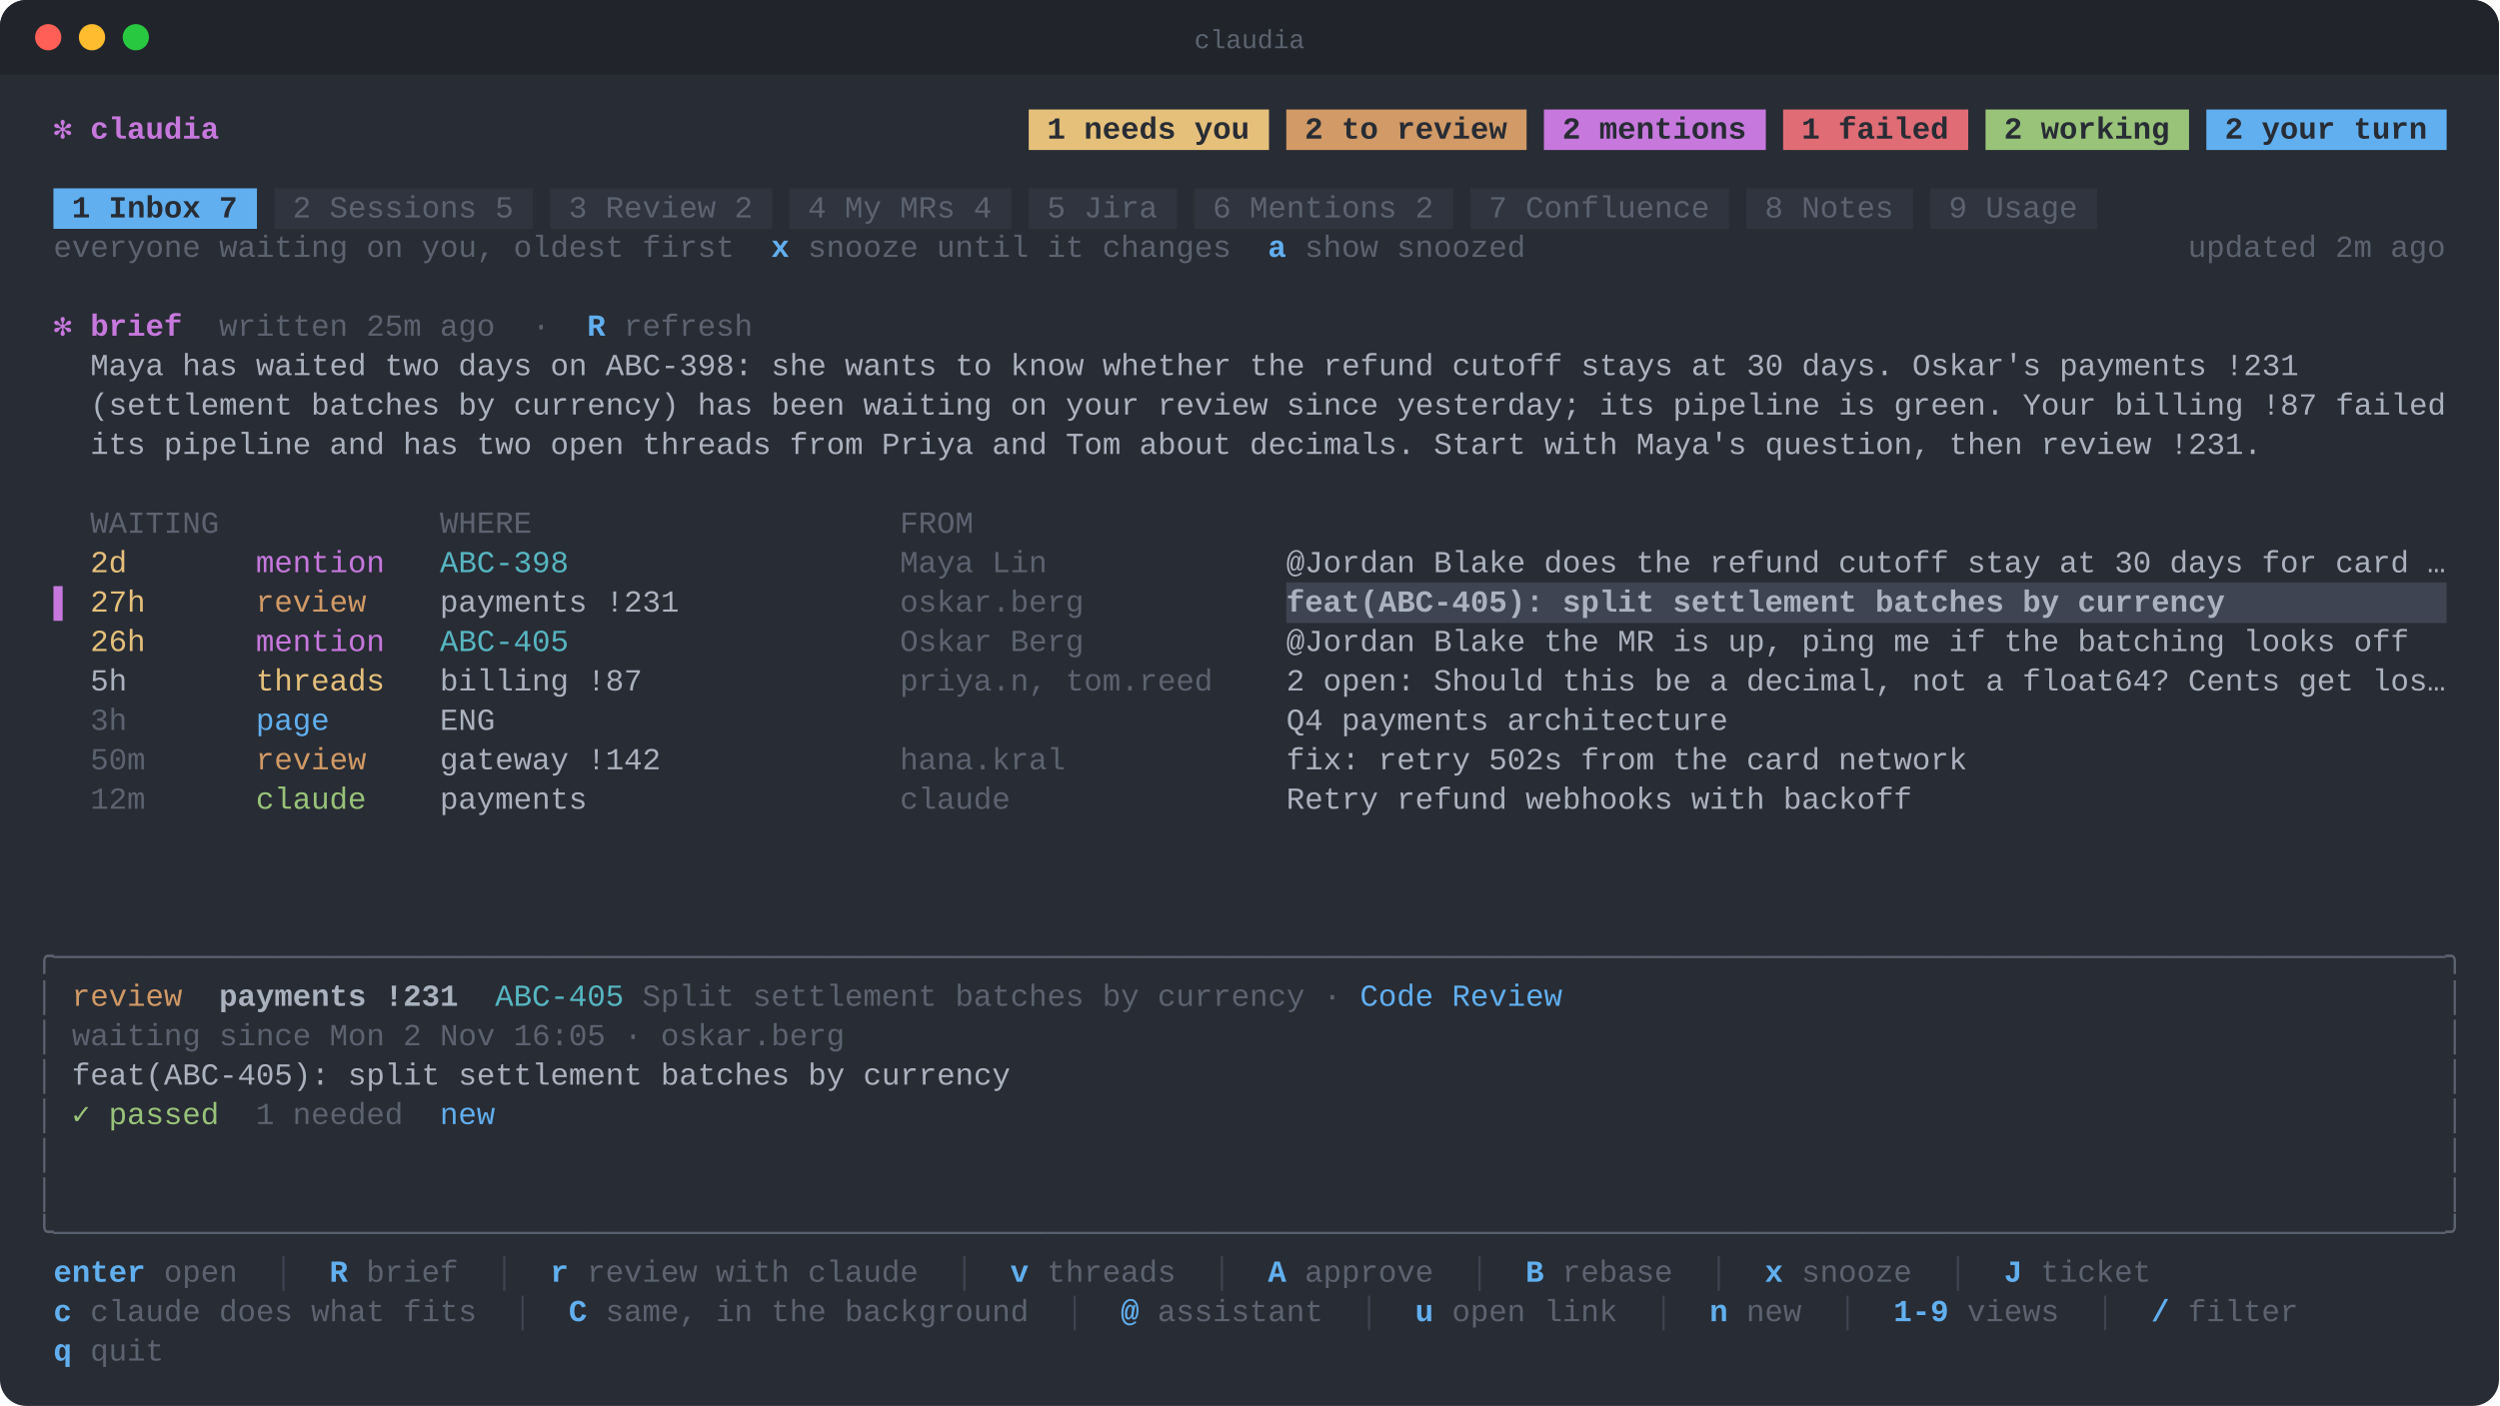
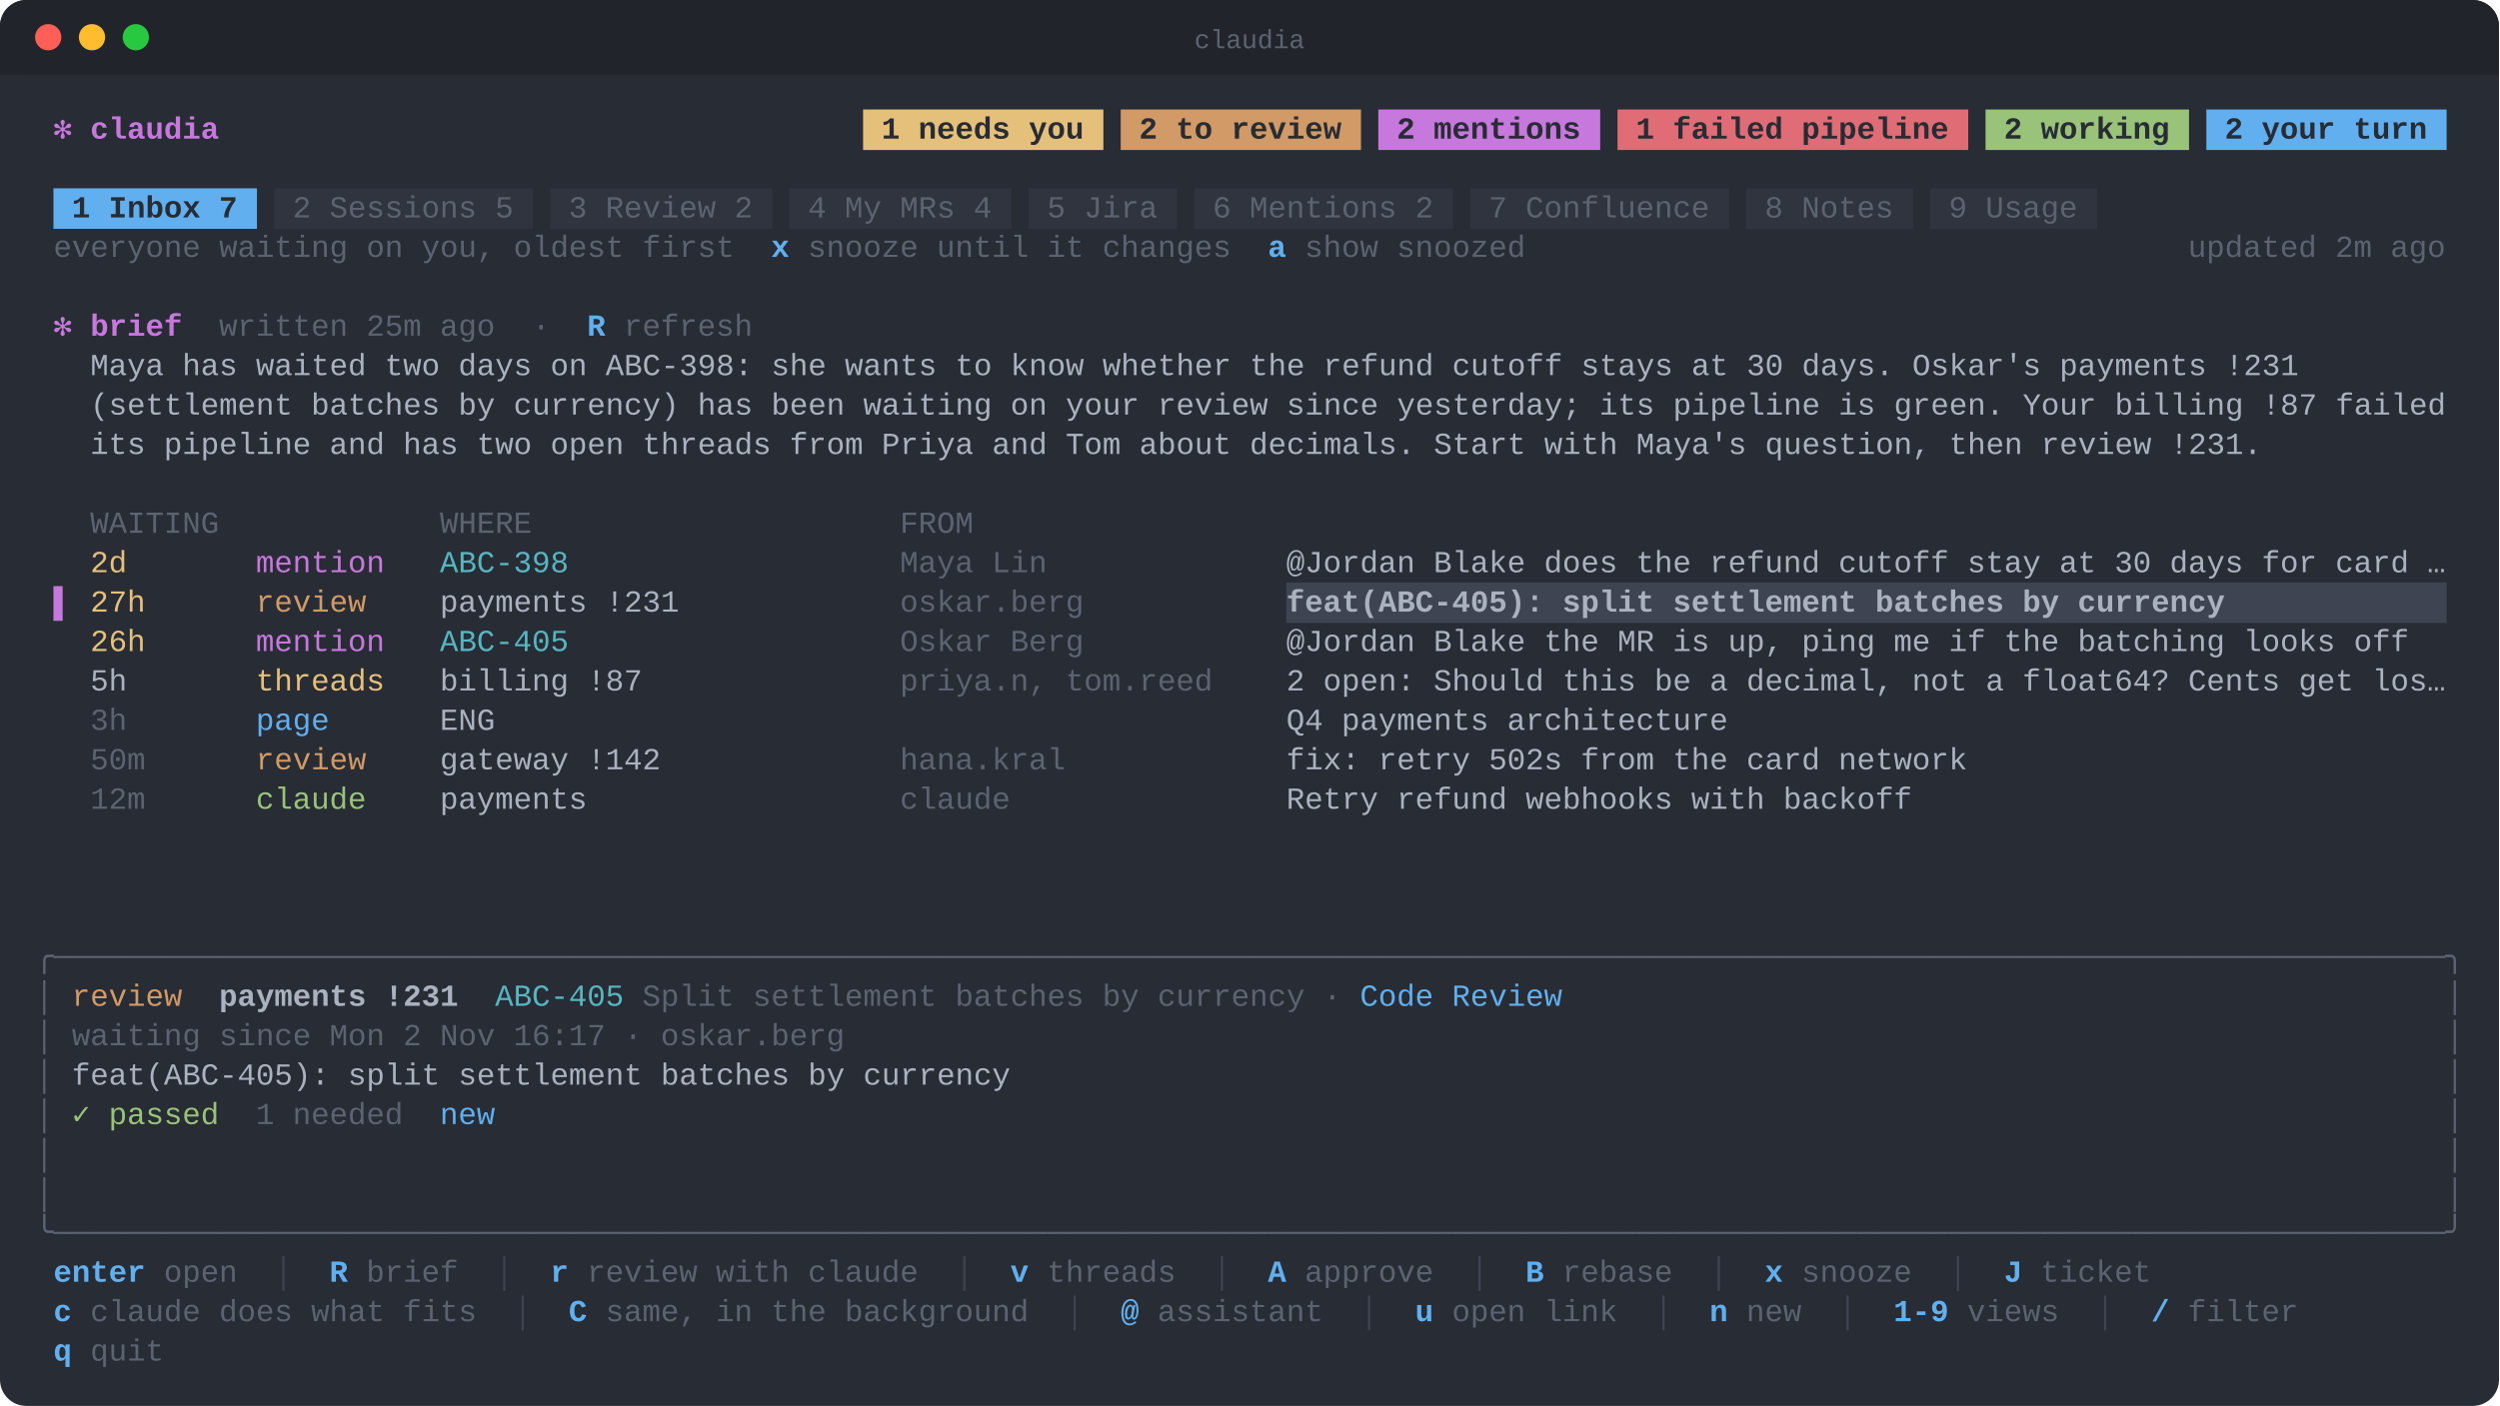
<svg xmlns="http://www.w3.org/2000/svg" width="1140.8" height="642" viewBox="0 0 1140.8 642" font-family="SFMono-Regular, Menlo, Consolas, 'Liberation Mono', monospace" font-size="14" xml:space="preserve">
  <rect width="1140.8" height="642" rx="12" fill="#282c34" />
  <rect width="1140.8" height="34" rx="12" fill="#21252b" />
  <rect y="22" width="1140.8" height="12" fill="#21252b" />
  <circle cx="22" cy="17" r="6" fill="#ff5f57" />
  <circle cx="42" cy="17" r="6" fill="#febc2e" />
  <circle cx="62" cy="17" r="6" fill="#28c840" />
  <text x="570.4" y="22" fill="#5c6370" font-size="12" text-anchor="middle">claudia</text>
-   <rect x="469.6" y="50.0" width="109.7" height="18.5" fill="#e5c07b" />
-   <rect x="587.2" y="50.0" width="109.7" height="18.5" fill="#d19a66" />
-   <rect x="704.8" y="50.0" width="101.3" height="18.5" fill="#c678dd" />
-   <rect x="814.0" y="50.0" width="84.5" height="18.5" fill="#e06c75" />
+   <rect x="394.0" y="50.0" width="109.7" height="18.5" fill="#e5c07b" />
+   <rect x="511.6" y="50.0" width="109.7" height="18.5" fill="#d19a66" />
+   <rect x="629.2" y="50.0" width="101.3" height="18.5" fill="#c678dd" />
+   <rect x="738.4" y="50.0" width="160.1" height="18.5" fill="#e06c75" />
  <rect x="906.4" y="50.0" width="92.9" height="18.5" fill="#98c379" />
  <rect x="1007.2" y="50.0" width="109.7" height="18.5" fill="#61afef" />
  <text x="24.4" y="63.3" fill="#c678dd" font-weight="bold">✻</text>
  <text x="41.2" y="63.3" fill="#c678dd" textLength="58.8" lengthAdjust="spacing" font-weight="bold">claudia</text>
-   <text x="478.0" y="63.3" fill="#282c34" textLength="92.4" lengthAdjust="spacing" font-weight="bold">1 needs you</text>
-   <text x="595.6" y="63.3" fill="#282c34" textLength="92.4" lengthAdjust="spacing" font-weight="bold">2 to review</text>
-   <text x="713.2" y="63.3" fill="#282c34" textLength="84.0" lengthAdjust="spacing" font-weight="bold">2 mentions</text>
-   <text x="822.4" y="63.3" fill="#282c34" textLength="67.2" lengthAdjust="spacing" font-weight="bold">1 failed</text>
+   <text x="402.4" y="63.3" fill="#282c34" textLength="92.4" lengthAdjust="spacing" font-weight="bold">1 needs you</text>
+   <text x="520.0" y="63.3" fill="#282c34" textLength="92.4" lengthAdjust="spacing" font-weight="bold">2 to review</text>
+   <text x="637.6" y="63.3" fill="#282c34" textLength="84.0" lengthAdjust="spacing" font-weight="bold">2 mentions</text>
+   <text x="746.8" y="63.3" fill="#282c34" textLength="142.8" lengthAdjust="spacing" font-weight="bold">1 failed pipeline</text>
  <text x="914.8" y="63.3" fill="#282c34" textLength="75.6" lengthAdjust="spacing" font-weight="bold">2 working</text>
  <text x="1015.6" y="63.3" fill="#282c34" textLength="92.4" lengthAdjust="spacing" font-weight="bold">2 your turn</text>
  <rect x="24.4" y="86.0" width="92.9" height="18.5" fill="#61afef" />
  <rect x="125.2" y="86.0" width="118.1" height="18.5" fill="#30343f" />
  <rect x="251.2" y="86.0" width="101.3" height="18.5" fill="#30343f" />
  <rect x="360.4" y="86.0" width="101.3" height="18.5" fill="#30343f" />
  <rect x="469.6" y="86.0" width="67.7" height="18.5" fill="#30343f" />
  <rect x="545.2" y="86.0" width="118.1" height="18.5" fill="#30343f" />
  <rect x="671.2" y="86.0" width="118.1" height="18.5" fill="#30343f" />
  <rect x="797.2" y="86.0" width="76.1" height="18.5" fill="#30343f" />
  <rect x="881.2" y="86.0" width="76.1" height="18.5" fill="#30343f" />
  <text x="32.8" y="99.3" fill="#282c34" textLength="75.6" lengthAdjust="spacing" font-weight="bold">1 Inbox 7</text>
  <text x="133.6" y="99.3" fill="#5c6370" textLength="100.8" lengthAdjust="spacing">2 Sessions 5</text>
  <text x="259.6" y="99.3" fill="#5c6370" textLength="84.0" lengthAdjust="spacing">3 Review 2</text>
  <text x="368.8" y="99.3" fill="#5c6370" textLength="84.0" lengthAdjust="spacing">4 My MRs 4</text>
  <text x="478.0" y="99.3" fill="#5c6370" textLength="50.4" lengthAdjust="spacing">5 Jira</text>
  <text x="553.6" y="99.3" fill="#5c6370" textLength="100.8" lengthAdjust="spacing">6 Mentions 2</text>
  <text x="679.6" y="99.3" fill="#5c6370" textLength="100.8" lengthAdjust="spacing">7 Confluence</text>
  <text x="805.6" y="99.3" fill="#5c6370" textLength="58.8" lengthAdjust="spacing">8 Notes</text>
  <text x="889.6" y="99.3" fill="#5c6370" textLength="58.8" lengthAdjust="spacing">9 Usage</text>
  <text x="24.4" y="117.3" fill="#5c6370" textLength="310.8" lengthAdjust="spacing">everyone waiting on you, oldest first</text>
  <text x="352.0" y="117.3" fill="#61afef" font-weight="bold">x</text>
  <text x="368.8" y="117.3" fill="#5c6370" textLength="193.2" lengthAdjust="spacing">snooze until it changes</text>
  <text x="578.8" y="117.3" fill="#61afef" font-weight="bold">a</text>
  <text x="595.6" y="117.3" fill="#5c6370" textLength="100.8" lengthAdjust="spacing">show snoozed</text>
  <text x="998.8" y="117.3" fill="#5c6370" textLength="117.6" lengthAdjust="spacing">updated 2m ago</text>
  <text x="24.4" y="153.3" fill="#c678dd" font-weight="bold">✻</text>
  <text x="41.2" y="153.3" fill="#c678dd" textLength="42.0" lengthAdjust="spacing" font-weight="bold">brief</text>
  <text x="100.0" y="153.3" fill="#5c6370" textLength="126.0" lengthAdjust="spacing">written 25m ago</text>
  <text x="242.8" y="153.3" fill="#5c6370">·</text>
  <text x="268.0" y="153.3" fill="#61afef" font-weight="bold">R</text>
  <text x="284.8" y="153.3" fill="#5c6370" textLength="58.8" lengthAdjust="spacing">refresh</text>
  <text x="41.2" y="171.3" fill="#abb2bf" textLength="1008.0" lengthAdjust="spacing">Maya has waited two days on ABC-398: she wants to know whether the refund cutoff stays at 30 days. Oskar's payments !231</text>
  <text x="41.2" y="189.3" fill="#abb2bf" textLength="1075.2" lengthAdjust="spacing">(settlement batches by currency) has been waiting on your review since yesterday; its pipeline is green. Your billing !87 failed</text>
  <text x="41.2" y="207.3" fill="#abb2bf" textLength="991.2" lengthAdjust="spacing">its pipeline and has two open threads from Priya and Tom about decimals. Start with Maya's question, then review !231.</text>
  <text x="41.2" y="243.3" fill="#5c6370" textLength="58.8" lengthAdjust="spacing">WAITING</text>
  <text x="200.8" y="243.3" fill="#5c6370" textLength="42.0" lengthAdjust="spacing">WHERE</text>
  <text x="410.8" y="243.3" fill="#5c6370" textLength="33.6" lengthAdjust="spacing">FROM</text>
  <text x="41.2" y="261.3" fill="#e5c07b" textLength="16.8" lengthAdjust="spacing">2d</text>
  <text x="116.8" y="261.3" fill="#c678dd" textLength="58.8" lengthAdjust="spacing">mention</text>
  <text x="200.8" y="261.3" fill="#56b6c2" textLength="58.8" lengthAdjust="spacing">ABC-398</text>
  <text x="410.8" y="261.3" fill="#5c6370" textLength="67.2" lengthAdjust="spacing">Maya Lin</text>
  <text x="587.2" y="261.3" fill="#abb2bf" textLength="512.4" lengthAdjust="spacing">@Jordan Blake does the refund cutoff stay at 30 days for card</text>
  <text x="1108.0" y="261.3" fill="#abb2bf">…</text>
  <rect x="587.2" y="266.0" width="529.7" height="18.5" fill="#3e4451" />
  <text x="24.4" y="279.3" fill="#c678dd">▌</text>
  <text x="41.2" y="279.3" fill="#e5c07b" textLength="25.2" lengthAdjust="spacing">27h</text>
  <text x="116.8" y="279.3" fill="#d19a66" textLength="50.4" lengthAdjust="spacing">review</text>
  <text x="200.8" y="279.3" fill="#abb2bf" textLength="109.2" lengthAdjust="spacing">payments !231</text>
  <text x="410.8" y="279.3" fill="#5c6370" textLength="84.0" lengthAdjust="spacing">oskar.berg</text>
  <text x="587.2" y="279.3" fill="#aab2bf" textLength="428.4" lengthAdjust="spacing" font-weight="bold">feat(ABC-405): split settlement batches by currency</text>
  <text x="41.2" y="297.3" fill="#e5c07b" textLength="25.2" lengthAdjust="spacing">26h</text>
  <text x="116.8" y="297.3" fill="#c678dd" textLength="58.8" lengthAdjust="spacing">mention</text>
  <text x="200.8" y="297.3" fill="#56b6c2" textLength="58.8" lengthAdjust="spacing">ABC-405</text>
  <text x="410.8" y="297.3" fill="#5c6370" textLength="84.0" lengthAdjust="spacing">Oskar Berg</text>
  <text x="587.2" y="297.3" fill="#abb2bf" textLength="512.4" lengthAdjust="spacing">@Jordan Blake the MR is up, ping me if the batching looks off</text>
  <text x="41.2" y="315.3" fill="#abb2bf" textLength="16.8" lengthAdjust="spacing">5h</text>
  <text x="116.8" y="315.3" fill="#e5c07b" textLength="58.8" lengthAdjust="spacing">threads</text>
  <text x="200.8" y="315.3" fill="#abb2bf" textLength="92.4" lengthAdjust="spacing">billing !87</text>
  <text x="410.8" y="315.3" fill="#5c6370" textLength="142.8" lengthAdjust="spacing">priya.n, tom.reed</text>
  <text x="587.2" y="315.3" fill="#abb2bf" textLength="520.8" lengthAdjust="spacing">2 open: Should this be a decimal, not a float64? Cents get los</text>
  <text x="1108.0" y="315.3" fill="#abb2bf">…</text>
  <text x="41.2" y="333.3" fill="#5c6370" textLength="16.8" lengthAdjust="spacing">3h</text>
  <text x="116.8" y="333.3" fill="#61afef" textLength="33.6" lengthAdjust="spacing">page</text>
  <text x="200.8" y="333.3" fill="#abb2bf" textLength="25.2" lengthAdjust="spacing">ENG</text>
  <text x="587.2" y="333.3" fill="#abb2bf" textLength="201.6" lengthAdjust="spacing">Q4 payments architecture</text>
  <text x="41.2" y="351.3" fill="#5c6370" textLength="25.2" lengthAdjust="spacing">50m</text>
  <text x="116.8" y="351.3" fill="#d19a66" textLength="50.4" lengthAdjust="spacing">review</text>
  <text x="200.8" y="351.3" fill="#abb2bf" textLength="100.8" lengthAdjust="spacing">gateway !142</text>
  <text x="410.8" y="351.3" fill="#5c6370" textLength="75.6" lengthAdjust="spacing">hana.kral</text>
  <text x="587.2" y="351.3" fill="#abb2bf" textLength="310.8" lengthAdjust="spacing">fix: retry 502s from the card network</text>
  <text x="41.2" y="369.3" fill="#5c6370" textLength="25.2" lengthAdjust="spacing">12m</text>
  <text x="116.8" y="369.3" fill="#98c379" textLength="50.4" lengthAdjust="spacing">claude</text>
  <text x="200.8" y="369.3" fill="#abb2bf" textLength="67.2" lengthAdjust="spacing">payments</text>
  <text x="410.8" y="369.3" fill="#5c6370" textLength="50.4" lengthAdjust="spacing">claude</text>
  <text x="587.2" y="369.3" fill="#abb2bf" textLength="285.6" lengthAdjust="spacing">Retry refund webhooks with backoff</text>
  <text x="16.0" y="441.3" fill="#5c6370">╭</text>
  <text x="24.4" y="441.3" fill="#5c6370">─</text>
  <text x="32.8" y="441.3" fill="#5c6370">─</text>
  <text x="41.2" y="441.3" fill="#5c6370">─</text>
  <text x="49.6" y="441.3" fill="#5c6370">─</text>
  <text x="58.0" y="441.3" fill="#5c6370">─</text>
  <text x="66.4" y="441.3" fill="#5c6370">─</text>
  <text x="74.8" y="441.3" fill="#5c6370">─</text>
  <text x="83.2" y="441.3" fill="#5c6370">─</text>
  <text x="91.6" y="441.3" fill="#5c6370">─</text>
  <text x="100.0" y="441.3" fill="#5c6370">─</text>
  <text x="108.4" y="441.3" fill="#5c6370">─</text>
  <text x="116.8" y="441.3" fill="#5c6370">─</text>
  <text x="125.2" y="441.3" fill="#5c6370">─</text>
  <text x="133.6" y="441.3" fill="#5c6370">─</text>
  <text x="142.0" y="441.3" fill="#5c6370">─</text>
  <text x="150.4" y="441.3" fill="#5c6370">─</text>
  <text x="158.8" y="441.3" fill="#5c6370">─</text>
  <text x="167.2" y="441.3" fill="#5c6370">─</text>
  <text x="175.6" y="441.3" fill="#5c6370">─</text>
  <text x="184.0" y="441.3" fill="#5c6370">─</text>
  <text x="192.4" y="441.3" fill="#5c6370">─</text>
  <text x="200.8" y="441.3" fill="#5c6370">─</text>
  <text x="209.2" y="441.3" fill="#5c6370">─</text>
  <text x="217.6" y="441.3" fill="#5c6370">─</text>
  <text x="226.0" y="441.3" fill="#5c6370">─</text>
  <text x="234.4" y="441.3" fill="#5c6370">─</text>
  <text x="242.8" y="441.3" fill="#5c6370">─</text>
  <text x="251.2" y="441.3" fill="#5c6370">─</text>
  <text x="259.6" y="441.3" fill="#5c6370">─</text>
  <text x="268.0" y="441.3" fill="#5c6370">─</text>
  <text x="276.4" y="441.3" fill="#5c6370">─</text>
  <text x="284.8" y="441.3" fill="#5c6370">─</text>
  <text x="293.2" y="441.3" fill="#5c6370">─</text>
  <text x="301.6" y="441.3" fill="#5c6370">─</text>
  <text x="310.0" y="441.3" fill="#5c6370">─</text>
  <text x="318.4" y="441.3" fill="#5c6370">─</text>
  <text x="326.8" y="441.3" fill="#5c6370">─</text>
  <text x="335.2" y="441.3" fill="#5c6370">─</text>
  <text x="343.6" y="441.3" fill="#5c6370">─</text>
  <text x="352.0" y="441.3" fill="#5c6370">─</text>
  <text x="360.4" y="441.3" fill="#5c6370">─</text>
  <text x="368.8" y="441.3" fill="#5c6370">─</text>
  <text x="377.2" y="441.3" fill="#5c6370">─</text>
  <text x="385.6" y="441.3" fill="#5c6370">─</text>
  <text x="394.0" y="441.3" fill="#5c6370">─</text>
  <text x="402.4" y="441.3" fill="#5c6370">─</text>
  <text x="410.8" y="441.3" fill="#5c6370">─</text>
  <text x="419.2" y="441.3" fill="#5c6370">─</text>
  <text x="427.6" y="441.3" fill="#5c6370">─</text>
  <text x="436.0" y="441.3" fill="#5c6370">─</text>
  <text x="444.4" y="441.3" fill="#5c6370">─</text>
  <text x="452.8" y="441.3" fill="#5c6370">─</text>
  <text x="461.2" y="441.3" fill="#5c6370">─</text>
  <text x="469.6" y="441.3" fill="#5c6370">─</text>
  <text x="478.0" y="441.3" fill="#5c6370">─</text>
  <text x="486.4" y="441.3" fill="#5c6370">─</text>
  <text x="494.8" y="441.3" fill="#5c6370">─</text>
  <text x="503.2" y="441.3" fill="#5c6370">─</text>
  <text x="511.6" y="441.3" fill="#5c6370">─</text>
  <text x="520.0" y="441.3" fill="#5c6370">─</text>
  <text x="528.4" y="441.3" fill="#5c6370">─</text>
  <text x="536.8" y="441.3" fill="#5c6370">─</text>
  <text x="545.2" y="441.3" fill="#5c6370">─</text>
  <text x="553.6" y="441.3" fill="#5c6370">─</text>
  <text x="562.0" y="441.3" fill="#5c6370">─</text>
  <text x="570.4" y="441.3" fill="#5c6370">─</text>
  <text x="578.8" y="441.3" fill="#5c6370">─</text>
  <text x="587.2" y="441.3" fill="#5c6370">─</text>
  <text x="595.6" y="441.3" fill="#5c6370">─</text>
  <text x="604.0" y="441.3" fill="#5c6370">─</text>
  <text x="612.4" y="441.3" fill="#5c6370">─</text>
  <text x="620.8" y="441.3" fill="#5c6370">─</text>
  <text x="629.2" y="441.3" fill="#5c6370">─</text>
  <text x="637.6" y="441.3" fill="#5c6370">─</text>
  <text x="646.0" y="441.3" fill="#5c6370">─</text>
  <text x="654.4" y="441.3" fill="#5c6370">─</text>
  <text x="662.8" y="441.3" fill="#5c6370">─</text>
  <text x="671.2" y="441.3" fill="#5c6370">─</text>
  <text x="679.6" y="441.3" fill="#5c6370">─</text>
  <text x="688.0" y="441.3" fill="#5c6370">─</text>
  <text x="696.4" y="441.3" fill="#5c6370">─</text>
  <text x="704.8" y="441.3" fill="#5c6370">─</text>
  <text x="713.2" y="441.3" fill="#5c6370">─</text>
  <text x="721.6" y="441.3" fill="#5c6370">─</text>
  <text x="730.0" y="441.3" fill="#5c6370">─</text>
  <text x="738.4" y="441.3" fill="#5c6370">─</text>
  <text x="746.8" y="441.3" fill="#5c6370">─</text>
  <text x="755.2" y="441.3" fill="#5c6370">─</text>
  <text x="763.6" y="441.3" fill="#5c6370">─</text>
  <text x="772.0" y="441.3" fill="#5c6370">─</text>
  <text x="780.4" y="441.3" fill="#5c6370">─</text>
  <text x="788.8" y="441.3" fill="#5c6370">─</text>
  <text x="797.2" y="441.3" fill="#5c6370">─</text>
  <text x="805.6" y="441.3" fill="#5c6370">─</text>
  <text x="814.0" y="441.3" fill="#5c6370">─</text>
  <text x="822.4" y="441.3" fill="#5c6370">─</text>
  <text x="830.8" y="441.3" fill="#5c6370">─</text>
  <text x="839.2" y="441.3" fill="#5c6370">─</text>
  <text x="847.6" y="441.3" fill="#5c6370">─</text>
  <text x="856.0" y="441.3" fill="#5c6370">─</text>
  <text x="864.4" y="441.3" fill="#5c6370">─</text>
  <text x="872.8" y="441.3" fill="#5c6370">─</text>
  <text x="881.2" y="441.3" fill="#5c6370">─</text>
  <text x="889.6" y="441.3" fill="#5c6370">─</text>
  <text x="898.0" y="441.3" fill="#5c6370">─</text>
  <text x="906.4" y="441.3" fill="#5c6370">─</text>
  <text x="914.8" y="441.3" fill="#5c6370">─</text>
  <text x="923.2" y="441.3" fill="#5c6370">─</text>
  <text x="931.6" y="441.3" fill="#5c6370">─</text>
  <text x="940.0" y="441.3" fill="#5c6370">─</text>
  <text x="948.4" y="441.3" fill="#5c6370">─</text>
  <text x="956.8" y="441.3" fill="#5c6370">─</text>
  <text x="965.2" y="441.3" fill="#5c6370">─</text>
  <text x="973.6" y="441.3" fill="#5c6370">─</text>
  <text x="982.0" y="441.3" fill="#5c6370">─</text>
  <text x="990.4" y="441.3" fill="#5c6370">─</text>
  <text x="998.8" y="441.3" fill="#5c6370">─</text>
  <text x="1007.2" y="441.3" fill="#5c6370">─</text>
  <text x="1015.6" y="441.3" fill="#5c6370">─</text>
  <text x="1024.0" y="441.3" fill="#5c6370">─</text>
  <text x="1032.4" y="441.3" fill="#5c6370">─</text>
  <text x="1040.8" y="441.3" fill="#5c6370">─</text>
  <text x="1049.2" y="441.3" fill="#5c6370">─</text>
  <text x="1057.6" y="441.3" fill="#5c6370">─</text>
  <text x="1066.0" y="441.3" fill="#5c6370">─</text>
  <text x="1074.4" y="441.3" fill="#5c6370">─</text>
  <text x="1082.8" y="441.3" fill="#5c6370">─</text>
  <text x="1091.2" y="441.3" fill="#5c6370">─</text>
  <text x="1099.6" y="441.3" fill="#5c6370">─</text>
  <text x="1108.0" y="441.3" fill="#5c6370">─</text>
  <text x="1116.4" y="441.3" fill="#5c6370">╮</text>
  <text x="16.0" y="459.3" fill="#5c6370">│</text>
  <text x="32.8" y="459.3" fill="#d19a66" textLength="50.4" lengthAdjust="spacing">review</text>
  <text x="100.0" y="459.3" fill="#aab2bf" textLength="109.2" lengthAdjust="spacing" font-weight="bold">payments !231</text>
  <text x="226.0" y="459.3" fill="#56b6c2" textLength="58.8" lengthAdjust="spacing">ABC-405</text>
  <text x="293.2" y="459.3" fill="#5c6370" textLength="302.4" lengthAdjust="spacing">Split settlement batches by currency</text>
  <text x="604.0" y="459.3" fill="#5c6370">·</text>
  <text x="620.8" y="459.3" fill="#61afef" textLength="92.4" lengthAdjust="spacing">Code Review</text>
  <text x="1116.4" y="459.3" fill="#5c6370">│</text>
  <text x="16.0" y="477.3" fill="#5c6370">│</text>
-   <text x="32.8" y="477.3" fill="#5c6370" textLength="243.6" lengthAdjust="spacing">waiting since Mon 2 Nov 16:05</text>
+   <text x="32.8" y="477.3" fill="#5c6370" textLength="243.6" lengthAdjust="spacing">waiting since Mon 2 Nov 16:17</text>
  <text x="284.8" y="477.3" fill="#5c6370">·</text>
  <text x="301.6" y="477.3" fill="#5c6370" textLength="84.0" lengthAdjust="spacing">oskar.berg</text>
  <text x="1116.4" y="477.3" fill="#5c6370">│</text>
  <text x="16.0" y="495.3" fill="#5c6370">│</text>
  <text x="32.8" y="495.3" fill="#abb2bf" textLength="428.4" lengthAdjust="spacing">feat(ABC-405): split settlement batches by currency</text>
  <text x="1116.4" y="495.3" fill="#5c6370">│</text>
  <text x="16.0" y="513.3" fill="#5c6370">│</text>
  <text x="32.8" y="513.3" fill="#98c379">✓</text>
  <text x="49.6" y="513.3" fill="#98c379" textLength="50.4" lengthAdjust="spacing">passed</text>
  <text x="116.8" y="513.3" fill="#5c6370" textLength="67.2" lengthAdjust="spacing">1 needed</text>
  <text x="200.8" y="513.3" fill="#61afef" textLength="25.2" lengthAdjust="spacing">new</text>
  <text x="1116.4" y="513.3" fill="#5c6370">│</text>
  <text x="16.0" y="531.3" fill="#5c6370">│</text>
  <text x="1116.4" y="531.3" fill="#5c6370">│</text>
  <text x="16.0" y="549.3" fill="#5c6370">│</text>
  <text x="1116.4" y="549.3" fill="#5c6370">│</text>
  <text x="16.0" y="567.3" fill="#5c6370">╰</text>
  <text x="24.4" y="567.3" fill="#5c6370">─</text>
  <text x="32.8" y="567.3" fill="#5c6370">─</text>
  <text x="41.2" y="567.3" fill="#5c6370">─</text>
  <text x="49.6" y="567.3" fill="#5c6370">─</text>
  <text x="58.0" y="567.3" fill="#5c6370">─</text>
  <text x="66.4" y="567.3" fill="#5c6370">─</text>
  <text x="74.8" y="567.3" fill="#5c6370">─</text>
  <text x="83.2" y="567.3" fill="#5c6370">─</text>
  <text x="91.6" y="567.3" fill="#5c6370">─</text>
  <text x="100.0" y="567.3" fill="#5c6370">─</text>
  <text x="108.4" y="567.3" fill="#5c6370">─</text>
  <text x="116.8" y="567.3" fill="#5c6370">─</text>
  <text x="125.2" y="567.3" fill="#5c6370">─</text>
  <text x="133.6" y="567.3" fill="#5c6370">─</text>
  <text x="142.0" y="567.3" fill="#5c6370">─</text>
  <text x="150.4" y="567.3" fill="#5c6370">─</text>
  <text x="158.8" y="567.3" fill="#5c6370">─</text>
  <text x="167.2" y="567.3" fill="#5c6370">─</text>
  <text x="175.6" y="567.3" fill="#5c6370">─</text>
  <text x="184.0" y="567.3" fill="#5c6370">─</text>
  <text x="192.4" y="567.3" fill="#5c6370">─</text>
  <text x="200.8" y="567.3" fill="#5c6370">─</text>
  <text x="209.2" y="567.3" fill="#5c6370">─</text>
  <text x="217.6" y="567.3" fill="#5c6370">─</text>
  <text x="226.0" y="567.3" fill="#5c6370">─</text>
  <text x="234.4" y="567.3" fill="#5c6370">─</text>
  <text x="242.8" y="567.3" fill="#5c6370">─</text>
  <text x="251.2" y="567.3" fill="#5c6370">─</text>
  <text x="259.6" y="567.3" fill="#5c6370">─</text>
  <text x="268.0" y="567.3" fill="#5c6370">─</text>
  <text x="276.4" y="567.3" fill="#5c6370">─</text>
  <text x="284.8" y="567.3" fill="#5c6370">─</text>
  <text x="293.2" y="567.3" fill="#5c6370">─</text>
  <text x="301.6" y="567.3" fill="#5c6370">─</text>
  <text x="310.0" y="567.3" fill="#5c6370">─</text>
  <text x="318.4" y="567.3" fill="#5c6370">─</text>
  <text x="326.8" y="567.3" fill="#5c6370">─</text>
  <text x="335.2" y="567.3" fill="#5c6370">─</text>
  <text x="343.6" y="567.3" fill="#5c6370">─</text>
  <text x="352.0" y="567.3" fill="#5c6370">─</text>
  <text x="360.4" y="567.3" fill="#5c6370">─</text>
  <text x="368.8" y="567.3" fill="#5c6370">─</text>
  <text x="377.2" y="567.3" fill="#5c6370">─</text>
  <text x="385.6" y="567.3" fill="#5c6370">─</text>
  <text x="394.0" y="567.3" fill="#5c6370">─</text>
  <text x="402.4" y="567.3" fill="#5c6370">─</text>
  <text x="410.8" y="567.3" fill="#5c6370">─</text>
  <text x="419.2" y="567.3" fill="#5c6370">─</text>
  <text x="427.6" y="567.3" fill="#5c6370">─</text>
  <text x="436.0" y="567.3" fill="#5c6370">─</text>
  <text x="444.4" y="567.3" fill="#5c6370">─</text>
  <text x="452.8" y="567.3" fill="#5c6370">─</text>
  <text x="461.2" y="567.3" fill="#5c6370">─</text>
  <text x="469.6" y="567.3" fill="#5c6370">─</text>
  <text x="478.0" y="567.3" fill="#5c6370">─</text>
  <text x="486.4" y="567.3" fill="#5c6370">─</text>
  <text x="494.8" y="567.3" fill="#5c6370">─</text>
  <text x="503.2" y="567.3" fill="#5c6370">─</text>
  <text x="511.6" y="567.3" fill="#5c6370">─</text>
  <text x="520.0" y="567.3" fill="#5c6370">─</text>
  <text x="528.4" y="567.3" fill="#5c6370">─</text>
  <text x="536.8" y="567.3" fill="#5c6370">─</text>
  <text x="545.2" y="567.3" fill="#5c6370">─</text>
  <text x="553.6" y="567.3" fill="#5c6370">─</text>
  <text x="562.0" y="567.3" fill="#5c6370">─</text>
  <text x="570.4" y="567.3" fill="#5c6370">─</text>
  <text x="578.8" y="567.3" fill="#5c6370">─</text>
  <text x="587.2" y="567.3" fill="#5c6370">─</text>
  <text x="595.6" y="567.3" fill="#5c6370">─</text>
  <text x="604.0" y="567.3" fill="#5c6370">─</text>
  <text x="612.4" y="567.3" fill="#5c6370">─</text>
  <text x="620.8" y="567.3" fill="#5c6370">─</text>
  <text x="629.2" y="567.3" fill="#5c6370">─</text>
  <text x="637.6" y="567.3" fill="#5c6370">─</text>
  <text x="646.0" y="567.3" fill="#5c6370">─</text>
  <text x="654.4" y="567.3" fill="#5c6370">─</text>
  <text x="662.8" y="567.3" fill="#5c6370">─</text>
  <text x="671.2" y="567.3" fill="#5c6370">─</text>
  <text x="679.6" y="567.3" fill="#5c6370">─</text>
  <text x="688.0" y="567.3" fill="#5c6370">─</text>
  <text x="696.4" y="567.3" fill="#5c6370">─</text>
  <text x="704.8" y="567.3" fill="#5c6370">─</text>
  <text x="713.2" y="567.3" fill="#5c6370">─</text>
  <text x="721.6" y="567.3" fill="#5c6370">─</text>
  <text x="730.0" y="567.3" fill="#5c6370">─</text>
  <text x="738.4" y="567.3" fill="#5c6370">─</text>
  <text x="746.8" y="567.3" fill="#5c6370">─</text>
  <text x="755.2" y="567.3" fill="#5c6370">─</text>
  <text x="763.6" y="567.3" fill="#5c6370">─</text>
  <text x="772.0" y="567.3" fill="#5c6370">─</text>
  <text x="780.4" y="567.3" fill="#5c6370">─</text>
  <text x="788.8" y="567.3" fill="#5c6370">─</text>
  <text x="797.2" y="567.3" fill="#5c6370">─</text>
  <text x="805.6" y="567.3" fill="#5c6370">─</text>
  <text x="814.0" y="567.3" fill="#5c6370">─</text>
  <text x="822.4" y="567.3" fill="#5c6370">─</text>
  <text x="830.8" y="567.3" fill="#5c6370">─</text>
  <text x="839.2" y="567.3" fill="#5c6370">─</text>
  <text x="847.6" y="567.3" fill="#5c6370">─</text>
  <text x="856.0" y="567.3" fill="#5c6370">─</text>
  <text x="864.4" y="567.3" fill="#5c6370">─</text>
  <text x="872.8" y="567.3" fill="#5c6370">─</text>
  <text x="881.2" y="567.3" fill="#5c6370">─</text>
  <text x="889.6" y="567.3" fill="#5c6370">─</text>
  <text x="898.0" y="567.3" fill="#5c6370">─</text>
  <text x="906.4" y="567.3" fill="#5c6370">─</text>
  <text x="914.8" y="567.3" fill="#5c6370">─</text>
  <text x="923.2" y="567.3" fill="#5c6370">─</text>
  <text x="931.6" y="567.3" fill="#5c6370">─</text>
  <text x="940.0" y="567.3" fill="#5c6370">─</text>
  <text x="948.4" y="567.3" fill="#5c6370">─</text>
  <text x="956.8" y="567.3" fill="#5c6370">─</text>
  <text x="965.2" y="567.3" fill="#5c6370">─</text>
  <text x="973.6" y="567.3" fill="#5c6370">─</text>
  <text x="982.0" y="567.3" fill="#5c6370">─</text>
  <text x="990.4" y="567.3" fill="#5c6370">─</text>
  <text x="998.8" y="567.3" fill="#5c6370">─</text>
  <text x="1007.2" y="567.3" fill="#5c6370">─</text>
  <text x="1015.6" y="567.3" fill="#5c6370">─</text>
  <text x="1024.0" y="567.3" fill="#5c6370">─</text>
  <text x="1032.4" y="567.3" fill="#5c6370">─</text>
  <text x="1040.8" y="567.3" fill="#5c6370">─</text>
  <text x="1049.2" y="567.3" fill="#5c6370">─</text>
  <text x="1057.6" y="567.3" fill="#5c6370">─</text>
  <text x="1066.0" y="567.3" fill="#5c6370">─</text>
  <text x="1074.4" y="567.3" fill="#5c6370">─</text>
  <text x="1082.8" y="567.3" fill="#5c6370">─</text>
  <text x="1091.2" y="567.3" fill="#5c6370">─</text>
  <text x="1099.6" y="567.3" fill="#5c6370">─</text>
  <text x="1108.0" y="567.3" fill="#5c6370">─</text>
  <text x="1116.4" y="567.3" fill="#5c6370">╯</text>
  <text x="24.4" y="585.3" fill="#61afef" textLength="42.0" lengthAdjust="spacing" font-weight="bold">enter</text>
  <text x="74.8" y="585.3" fill="#5c6370" textLength="33.6" lengthAdjust="spacing">open</text>
  <text x="125.2" y="585.3" fill="#3e4451">│</text>
  <text x="150.4" y="585.3" fill="#61afef" font-weight="bold">R</text>
  <text x="167.2" y="585.3" fill="#5c6370" textLength="42.0" lengthAdjust="spacing">brief</text>
  <text x="226.0" y="585.3" fill="#3e4451">│</text>
  <text x="251.2" y="585.3" fill="#61afef" font-weight="bold">r</text>
  <text x="268.0" y="585.3" fill="#5c6370" textLength="151.2" lengthAdjust="spacing">review with claude</text>
  <text x="436.0" y="585.3" fill="#3e4451">│</text>
  <text x="461.2" y="585.3" fill="#61afef" font-weight="bold">v</text>
  <text x="478.0" y="585.3" fill="#5c6370" textLength="58.8" lengthAdjust="spacing">threads</text>
  <text x="553.6" y="585.3" fill="#3e4451">│</text>
  <text x="578.8" y="585.3" fill="#61afef" font-weight="bold">A</text>
  <text x="595.6" y="585.3" fill="#5c6370" textLength="58.8" lengthAdjust="spacing">approve</text>
  <text x="671.2" y="585.3" fill="#3e4451">│</text>
  <text x="696.4" y="585.3" fill="#61afef" font-weight="bold">B</text>
  <text x="713.2" y="585.3" fill="#5c6370" textLength="50.4" lengthAdjust="spacing">rebase</text>
  <text x="780.4" y="585.3" fill="#3e4451">│</text>
  <text x="805.6" y="585.3" fill="#61afef" font-weight="bold">x</text>
  <text x="822.4" y="585.3" fill="#5c6370" textLength="50.4" lengthAdjust="spacing">snooze</text>
  <text x="889.6" y="585.3" fill="#3e4451">│</text>
  <text x="914.8" y="585.3" fill="#61afef" font-weight="bold">J</text>
  <text x="931.6" y="585.3" fill="#5c6370" textLength="50.4" lengthAdjust="spacing">ticket</text>
  <text x="24.4" y="603.3" fill="#61afef" font-weight="bold">c</text>
  <text x="41.2" y="603.3" fill="#5c6370" textLength="176.4" lengthAdjust="spacing">claude does what fits</text>
  <text x="234.4" y="603.3" fill="#3e4451">│</text>
  <text x="259.6" y="603.3" fill="#61afef" font-weight="bold">C</text>
  <text x="276.4" y="603.3" fill="#5c6370" textLength="193.2" lengthAdjust="spacing">same, in the background</text>
  <text x="486.4" y="603.3" fill="#3e4451">│</text>
  <text x="511.6" y="603.3" fill="#61afef" font-weight="bold">@</text>
  <text x="528.4" y="603.3" fill="#5c6370" textLength="75.6" lengthAdjust="spacing">assistant</text>
  <text x="620.8" y="603.3" fill="#3e4451">│</text>
  <text x="646.0" y="603.3" fill="#61afef" font-weight="bold">u</text>
  <text x="662.8" y="603.3" fill="#5c6370" textLength="75.6" lengthAdjust="spacing">open link</text>
  <text x="755.2" y="603.3" fill="#3e4451">│</text>
  <text x="780.4" y="603.3" fill="#61afef" font-weight="bold">n</text>
  <text x="797.2" y="603.3" fill="#5c6370" textLength="25.2" lengthAdjust="spacing">new</text>
  <text x="839.2" y="603.3" fill="#3e4451">│</text>
  <text x="864.4" y="603.3" fill="#61afef" textLength="25.2" lengthAdjust="spacing" font-weight="bold">1-9</text>
  <text x="898.0" y="603.3" fill="#5c6370" textLength="42.0" lengthAdjust="spacing">views</text>
  <text x="956.8" y="603.3" fill="#3e4451">│</text>
  <text x="982.0" y="603.3" fill="#61afef" font-weight="bold">/</text>
  <text x="998.8" y="603.3" fill="#5c6370" textLength="50.4" lengthAdjust="spacing">filter</text>
  <text x="24.4" y="621.3" fill="#61afef" font-weight="bold">q</text>
  <text x="41.2" y="621.3" fill="#5c6370" textLength="33.6" lengthAdjust="spacing">quit</text>
</svg>
